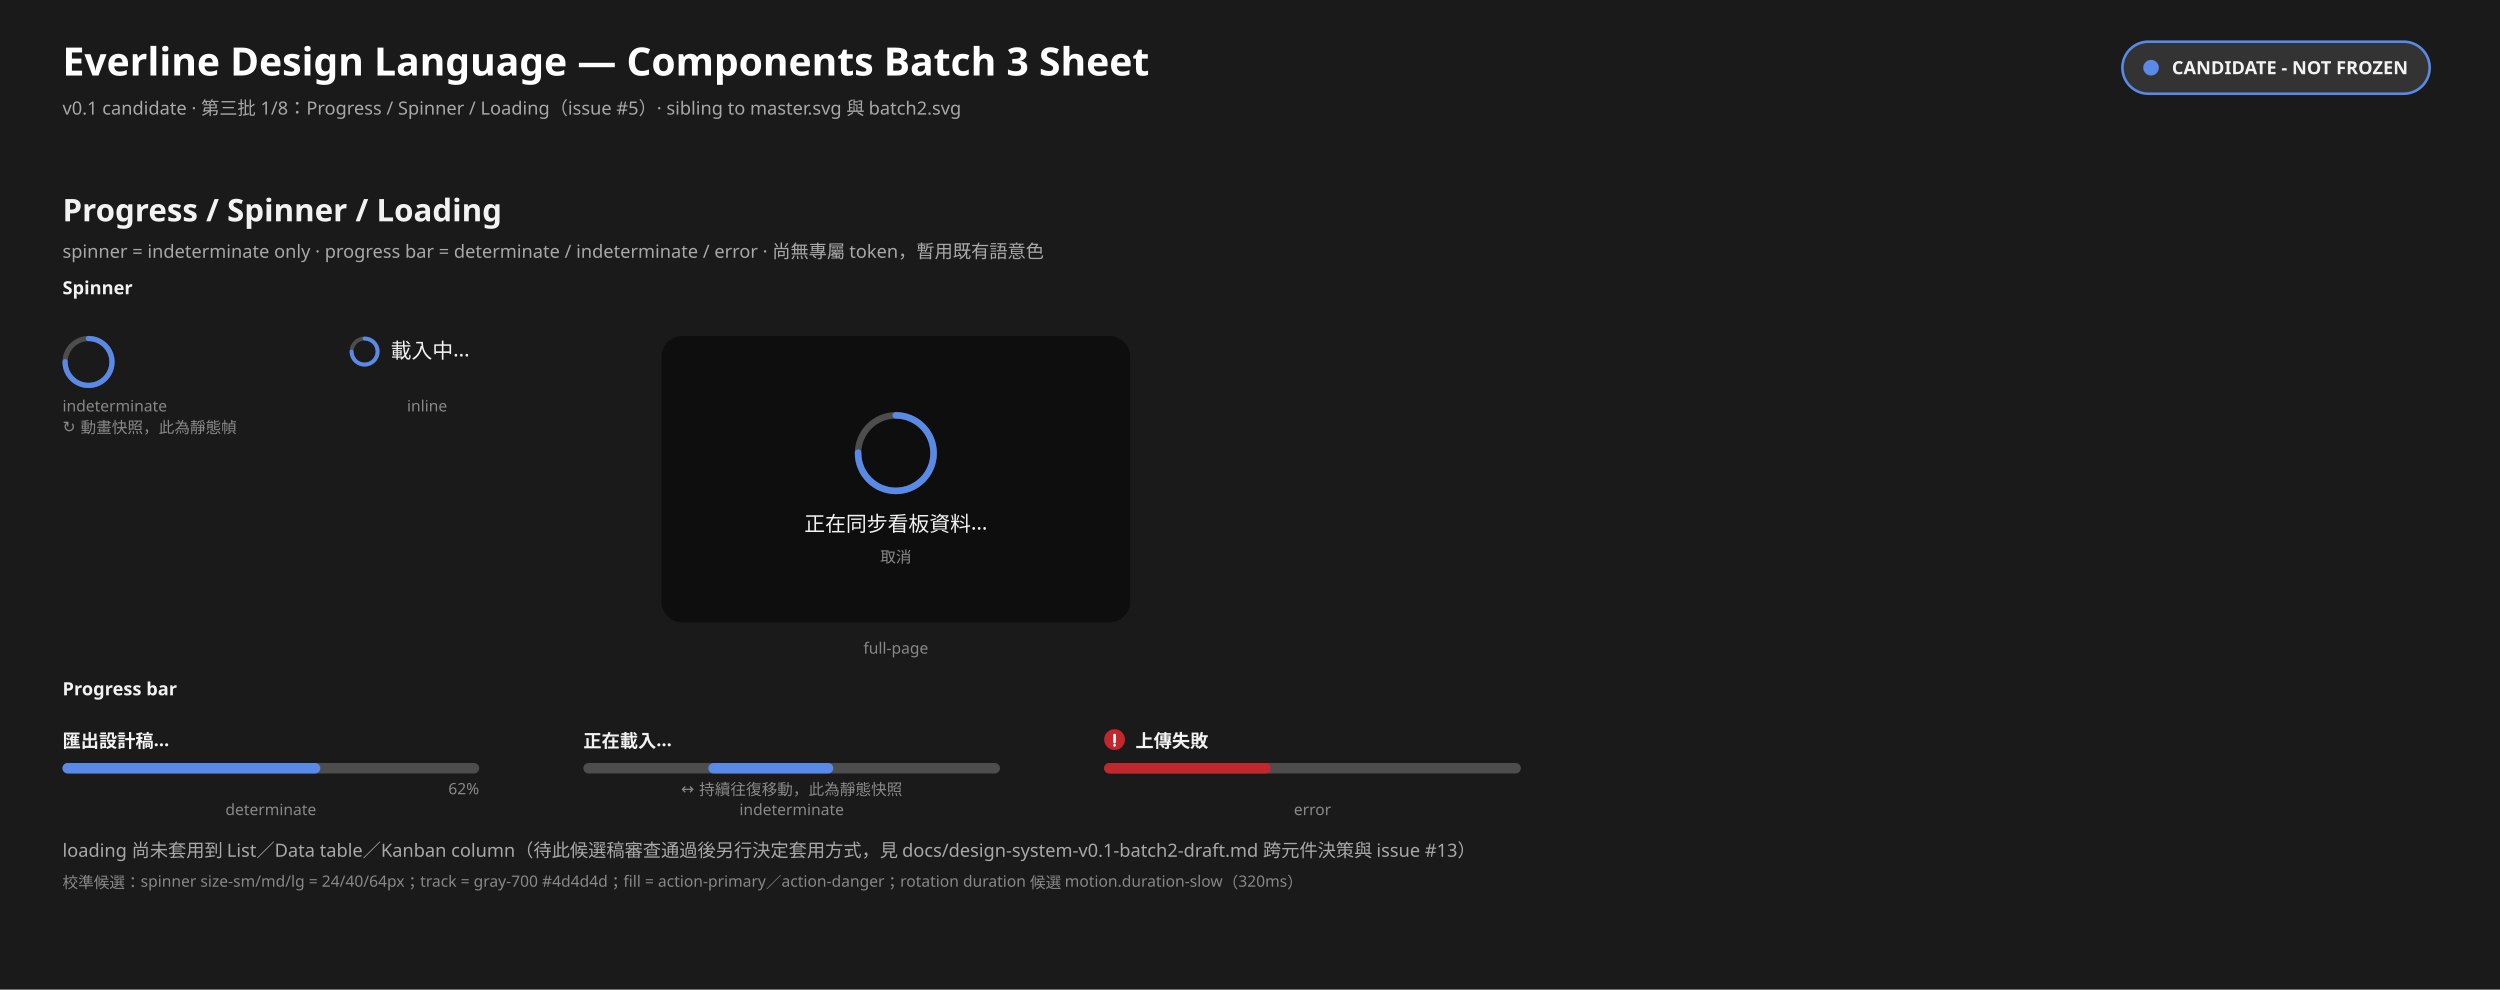
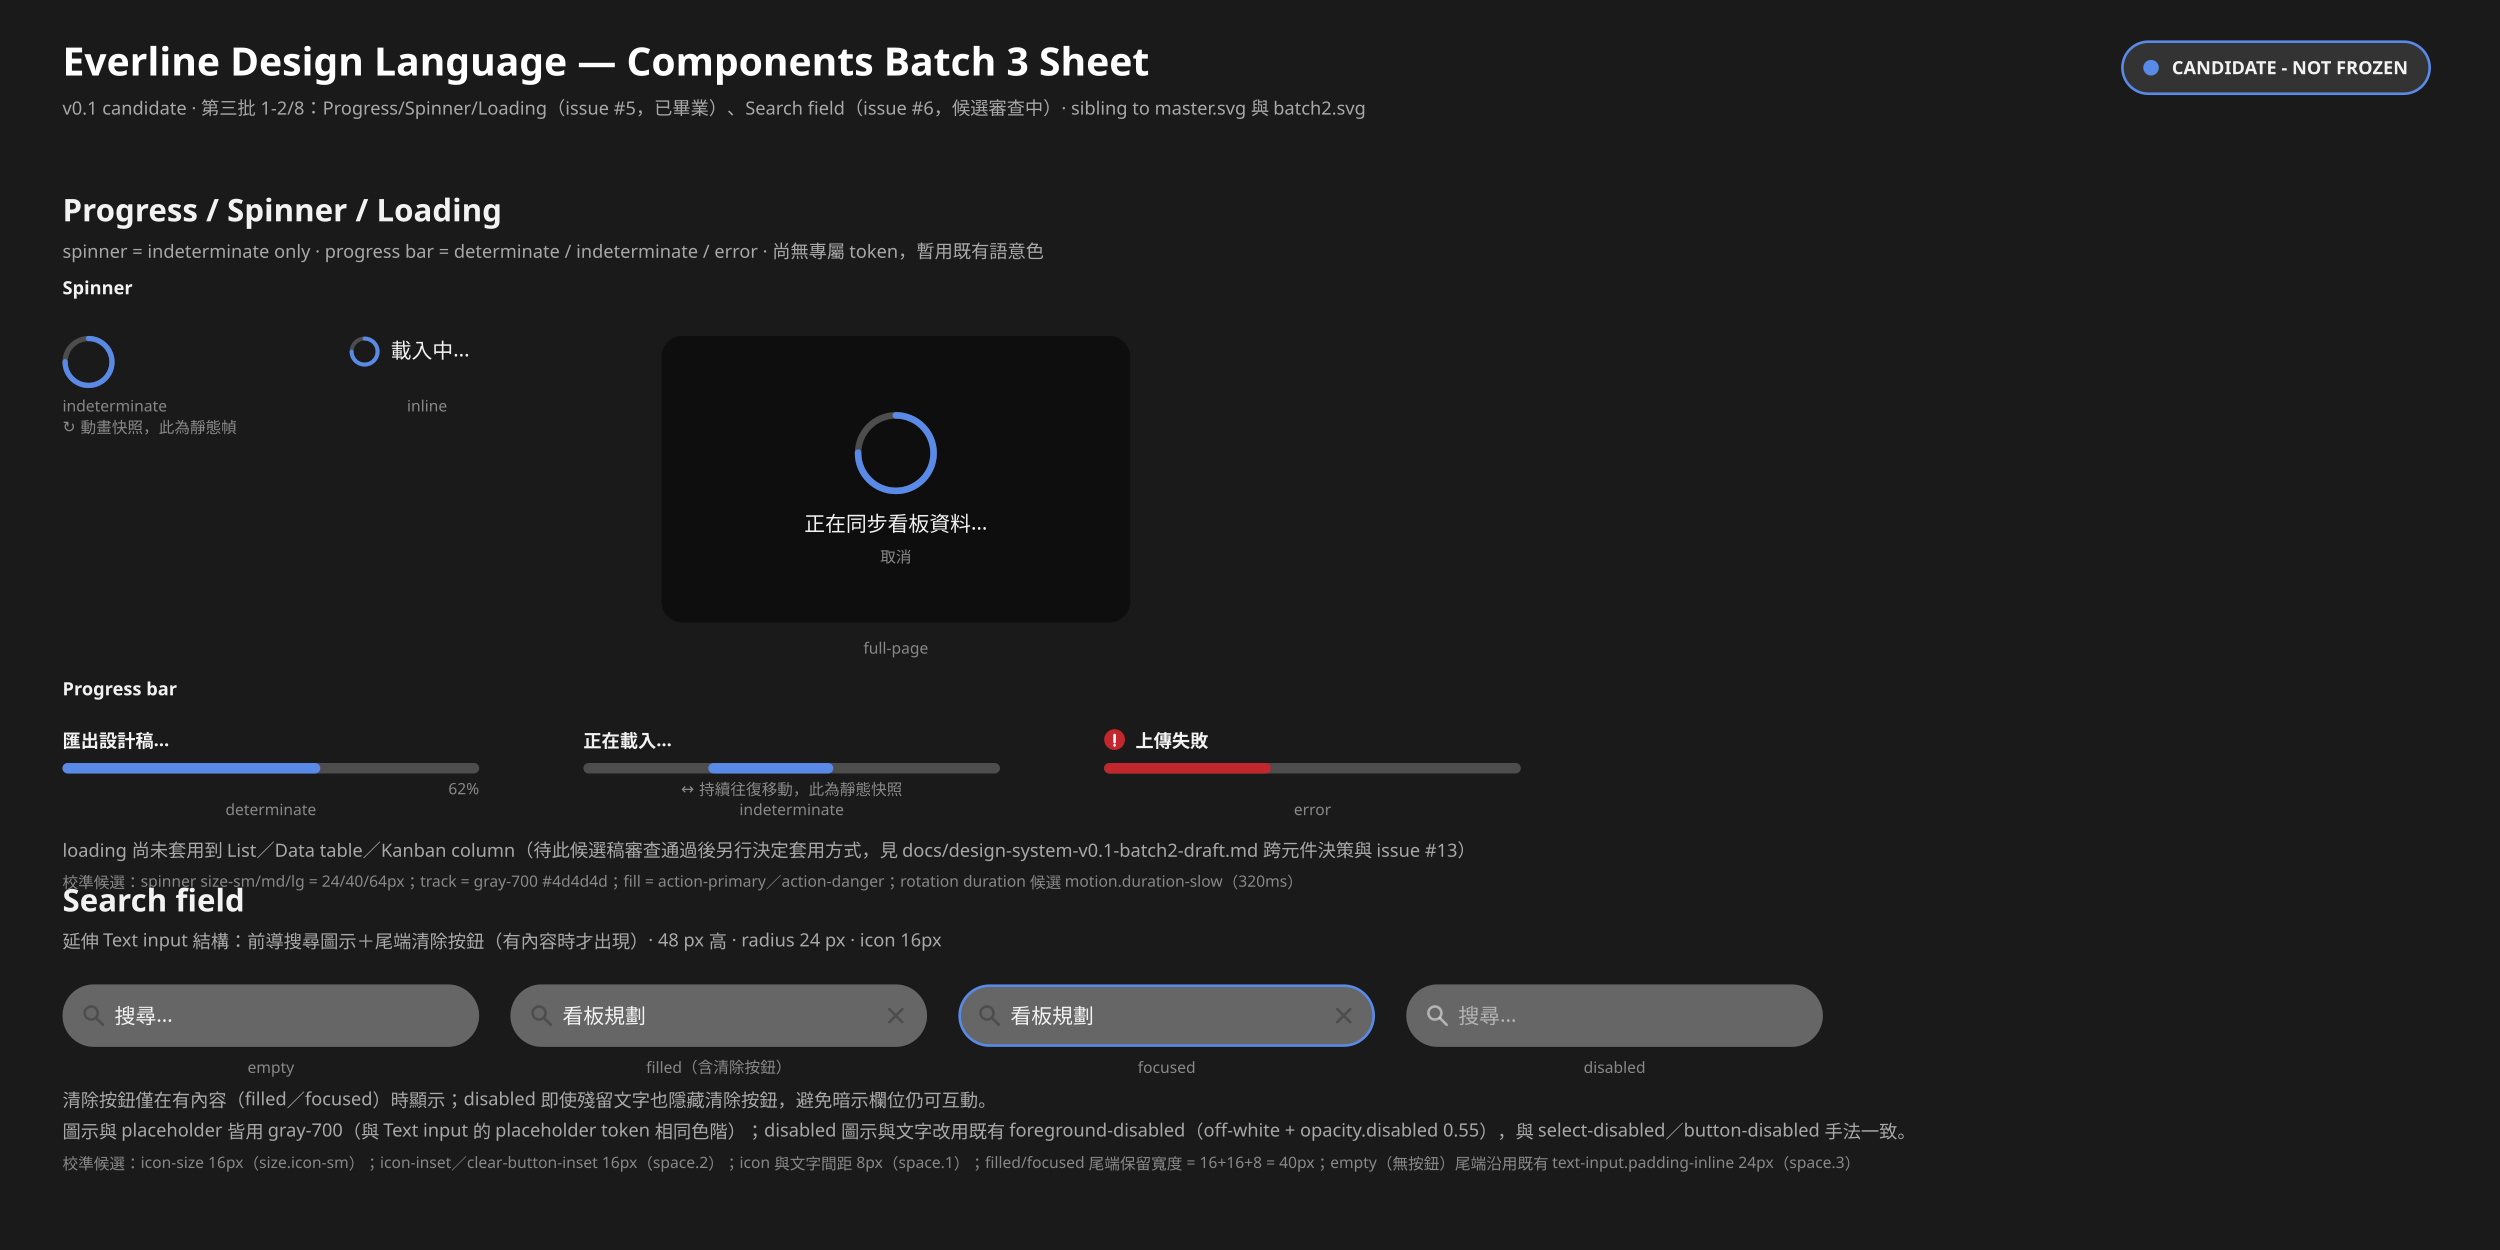
- <svg xmlns="http://www.w3.org/2000/svg" width="1920" height="760" viewBox="0 0 1920 760" role="img" aria-labelledby="title desc">
+ <svg xmlns="http://www.w3.org/2000/svg" width="1920" height="960" viewBox="0 0 1920 960" role="img" aria-labelledby="title desc">
  <defs>
    <style>
      .ui { font-family: "Noto Sans TC", system-ui, sans-serif; }
      .title { font-size: 30px; font-weight: 700; fill: #fff; }
      .section { font-size: 24px; font-weight: 600; fill: #f2f2f2; }
      .body { font-size: 16px; font-weight: 400; fill: #f2f2f2; }
      .label { font-size: 14px; font-weight: 600; fill: #f2f2f2; }
      .note { font-size: 14px; font-weight: 400; fill: #a8a8a8; }
      .caption { font-size: 12px; font-weight: 400; fill: #888; }
      .meta { font-size: 12px; font-weight: 400; fill: #a8a8a8; }
      .icon { fill: none; stroke-linecap: round; stroke-linejoin: round; stroke-width: 2; }
    </style>
  </defs>
-   <rect width="1920" height="760" fill="#1a1a1a" />
+   <rect width="1920" height="960" fill="#1a1a1a" />
  <g id="board-heading" class="ui">
    <text class="title" x="48" y="58">Everline Design Language — Components Batch 3 Sheet</text>
-     <text class="note" x="48" y="88">v0.1 candidate · 第三批 1/8：Progress / Spinner / Loading（issue #5）· sibling to master.svg 與 batch2.svg</text>
+     <text class="note" x="48" y="88">v0.1 candidate · 第三批 1-2/8：Progress/Spinner/Loading（issue #5，已畢業）、Search field（issue #6，候選審查中）· sibling to master.svg 與 batch2.svg</text>
    <g transform="translate(1630 32)">
      <rect width="236" height="40" rx="20" fill="#333" stroke="#598ae8" stroke-width="2" />
      <circle cx="22" cy="20" r="6" fill="#598ae8" />
      <text class="label" x="38" y="25">CANDIDATE - NOT FROZEN</text>
    </g>
  </g>
  <g id="c-progress-spinner-loading" class="ui" transform="translate(48 170)">
    <text class="section" x="0" y="0">Progress / Spinner / Loading</text>
    <text class="note" x="0" y="28">spinner = indeterminate only · progress bar = determinate / indeterminate / error · 尚無專屬 token，暫用既有語意色</text>
    <g transform="translate(0 56)">
      <text class="label" x="0" y="0">Spinner</text>
      <g transform="translate(0 32)">
        <g id="spinner-standalone" transform="translate(0 0)">
          <circle cx="20" cy="20" r="18" fill="none" stroke="#4d4d4d" stroke-width="4" />
          <circle cx="20" cy="20" r="18" fill="none" stroke="#598ae8" stroke-width="4" stroke-linecap="round" stroke-dasharray="85 28" transform="rotate(-90 20 20)" />
          <text class="caption" x="0" y="58">indeterminate</text>
          <text class="caption" x="0" y="74" fill="#666">↻ 動畫快照，此為靜態幀</text>
        </g>
        <g id="spinner-inline" transform="translate(220 0)">
          <circle cx="12" cy="12" r="10" fill="none" stroke="#4d4d4d" stroke-width="3" />
          <circle cx="12" cy="12" r="10" fill="none" stroke="#598ae8" stroke-width="3" stroke-linecap="round" stroke-dasharray="47 16" transform="rotate(-90 12 12)" />
          <text class="body" x="32" y="17">載入中…</text>
          <text class="caption" x="60" y="58" text-anchor="middle">inline</text>
        </g>
        <g id="spinner-full-page" transform="translate(460 0)">
          <rect width="360" height="220" rx="16" fill="#1a1a1a" />
          <rect width="360" height="220" rx="16" fill="#000000" fill-opacity="0.45" />
          <g transform="translate(180 90)">
            <circle r="29" fill="none" stroke="#4d4d4d" stroke-width="5" />
            <circle r="29" fill="none" stroke="#598ae8" stroke-width="5" stroke-linecap="round" stroke-dasharray="137 46" transform="rotate(-90)" />
          </g>
          <text class="body" x="180" y="150" text-anchor="middle">正在同步看板資料…</text>
          <text class="caption" x="180" y="174" text-anchor="middle" fill="#598ae8">取消</text>
          <text class="caption" x="180" y="244" text-anchor="middle">full-page</text>
        </g>
      </g>
    </g>
    <g transform="translate(0 364)">
      <text class="label" x="0" y="0">Progress bar</text>
      <g transform="translate(0 24)">
        <g id="progress-determinate" transform="translate(0 0)">
          <text class="label" x="0" y="16">匯出設計稿…</text>
          <rect y="28" width="320" height="8" rx="4" fill="#4d4d4d" />
          <rect y="28" width="198" height="8" rx="4" fill="#598ae8" />
          <text class="caption" x="320" y="52" text-anchor="end">62%</text>
          <text class="caption" x="160" y="68" text-anchor="middle">determinate</text>
        </g>
        <g id="progress-indeterminate" transform="translate(400 0)">
          <text class="label" x="0" y="16">正在載入…</text>
          <rect y="28" width="320" height="8" rx="4" fill="#4d4d4d" />
          <rect x="96" y="28" width="96" height="8" rx="4" fill="#598ae8" />
          <text class="caption" x="160" y="52" text-anchor="middle" fill="#666">↔ 持續往復移動，此為靜態快照</text>
          <text class="caption" x="160" y="68" text-anchor="middle">indeterminate</text>
        </g>
        <g id="progress-error" transform="translate(800 0)">
          <g transform="translate(0 2)">
            <circle cx="8" cy="8" r="8" fill="#c1272d" />
            <path class="icon" d="M8 4.5v5.5 M8 12.3v0.2" stroke="#fff" stroke-width="1.6" />
          </g>
          <text class="label" x="24" y="16" fill="#c1272d">上傳失敗</text>
          <rect y="28" width="320" height="8" rx="4" fill="#4d4d4d" />
          <rect y="28" width="128" height="8" rx="4" fill="#c1272d" />
          <text class="caption" x="160" y="68" text-anchor="middle">error</text>
        </g>
      </g>
    </g>
    <text class="note" x="0" y="488">loading 尚未套用到 List／Data table／Kanban column（待此候選稿審查通過後另行決定套用方式，見 docs/design-system-v0.1-batch2-draft.md 跨元件決策與 issue #13）</text>
    <text class="caption" x="0" y="512" fill="#666">校準候選：spinner size-sm/md/lg = 24/40/64px；track = gray-700 #4d4d4d；fill = action-primary／action-danger；rotation duration 候選 motion.duration-slow（320ms）</text>
  </g>
+   <g id="c-search-field" class="ui" transform="translate(48 700)">
+     <text class="section" x="0" y="0">Search field</text>
+     <text class="note" x="0" y="28">延伸 Text input 結構：前導搜尋圖示＋尾端清除按鈕（有內容時才出現）· 48 px 高 · radius 24 px · icon 16px</text>
+     <g transform="translate(0 56)">
+       <g id="search-empty" transform="translate(0 0)">
+         <rect width="320" height="48" rx="24" fill="#666" />
+         <g transform="translate(16 16)">
+           <circle cx="6" cy="6" r="5" class="icon" stroke="#4d4d4d" />
+           <path class="icon" d="M10 10l5 5" stroke="#4d4d4d" />
+         </g>
+         <text class="body" x="40" y="30" fill="#4d4d4d">搜尋…</text>
+         <text class="caption" x="160" y="68" text-anchor="middle">empty</text>
+       </g>
+       <g id="search-filled" transform="translate(344 0)">
+         <rect width="320" height="48" rx="24" fill="#666" />
+         <g transform="translate(16 16)">
+           <circle cx="6" cy="6" r="5" class="icon" stroke="#4d4d4d" />
+           <path class="icon" d="M10 10l5 5" stroke="#4d4d4d" />
+         </g>
+         <text class="body" x="40" y="30" fill="#f2f2f2">看板規劃</text>
+         <g transform="translate(288 16)">
+           <path class="icon" d="M3 3l10 10 M13 3l-10 10" stroke="#4d4d4d" />
+         </g>
+         <text class="caption" x="160" y="68" text-anchor="middle">filled（含清除按鈕）</text>
+       </g>
+       <g id="search-focused" transform="translate(688 0)">
+         <rect x="1" y="1" width="318" height="46" rx="23" fill="#666" stroke="#598ae8" stroke-width="2" />
+         <g transform="translate(16 16)">
+           <circle cx="6" cy="6" r="5" class="icon" stroke="#4d4d4d" />
+           <path class="icon" d="M10 10l5 5" stroke="#4d4d4d" />
+         </g>
+         <text class="body" x="40" y="30" fill="#f2f2f2">看板規劃</text>
+         <g transform="translate(288 16)">
+           <path class="icon" d="M3 3l10 10 M13 3l-10 10" stroke="#4d4d4d" />
+         </g>
+         <text class="caption" x="160" y="68" text-anchor="middle">focused</text>
+       </g>
+       <g id="search-disabled" transform="translate(1032 0)">
+         <rect width="320" height="48" rx="24" fill="#666" />
+         <g transform="translate(16 16)">
+           <circle cx="6" cy="6" r="5" class="icon" stroke="#f2f2f2" stroke-opacity="0.55" />
+           <path class="icon" d="M10 10l5 5" stroke="#f2f2f2" stroke-opacity="0.55" />
+         </g>
+         <text class="body" x="40" y="30" fill="#f2f2f2" fill-opacity="0.55">搜尋…</text>
+         <text class="caption" x="160" y="68" text-anchor="middle">disabled</text>
+       </g>
+     </g>
+     <text class="note" x="0" y="150">清除按鈕僅在有內容（filled／focused）時顯示；disabled 即使殘留文字也隱藏清除按鈕，避免暗示欄位仍可互動。</text>
+     <text class="note" x="0" y="174">圖示與 placeholder 皆用 gray-700（與 Text input 的 placeholder token 相同色階）；disabled 圖示與文字改用既有 foreground-disabled（off-white + opacity.disabled 0.55），與 select-disabled／button-disabled 手法一致。</text>
+     <text class="caption" x="0" y="198" fill="#666">校準候選：icon-size 16px（size.icon-sm）；icon-inset／clear-button-inset 16px（space.2）；icon 與文字間距 8px（space.1）；filled/focused 尾端保留寬度 = 16+16+8 = 40px；empty（無按鈕）尾端沿用既有 text-input.padding-inline 24px（space.3）</text>
+   </g>
</svg>
